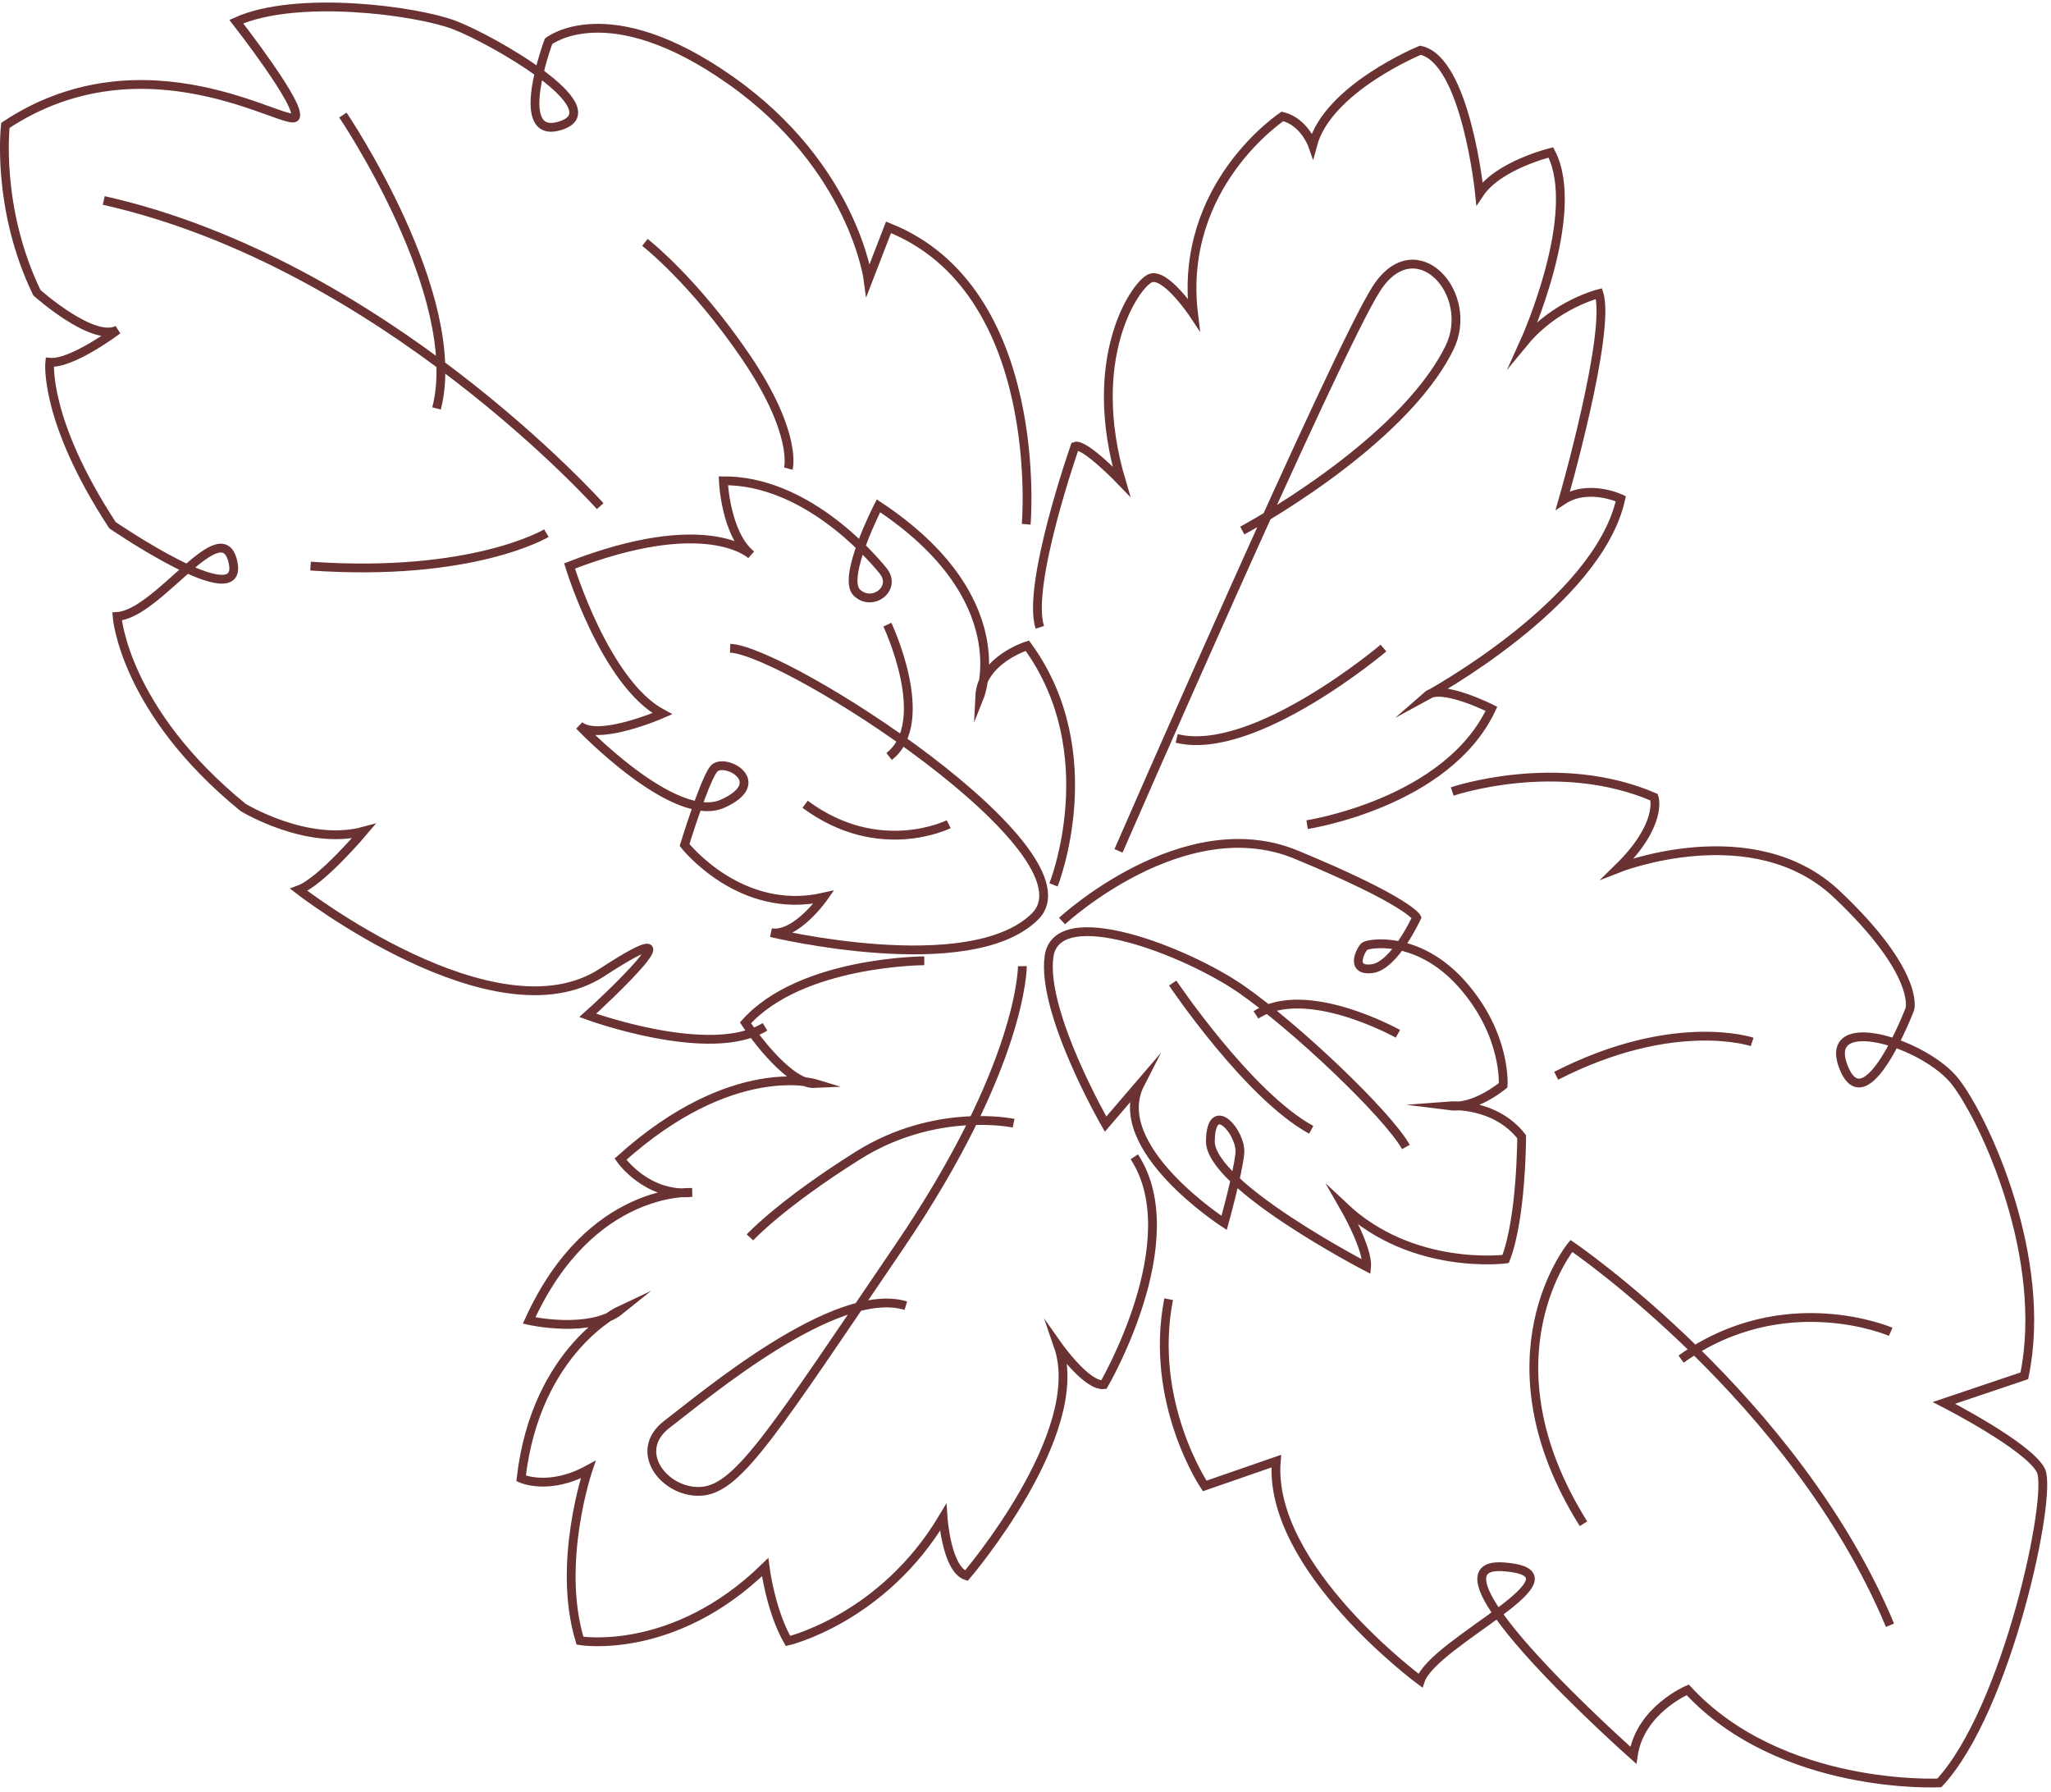
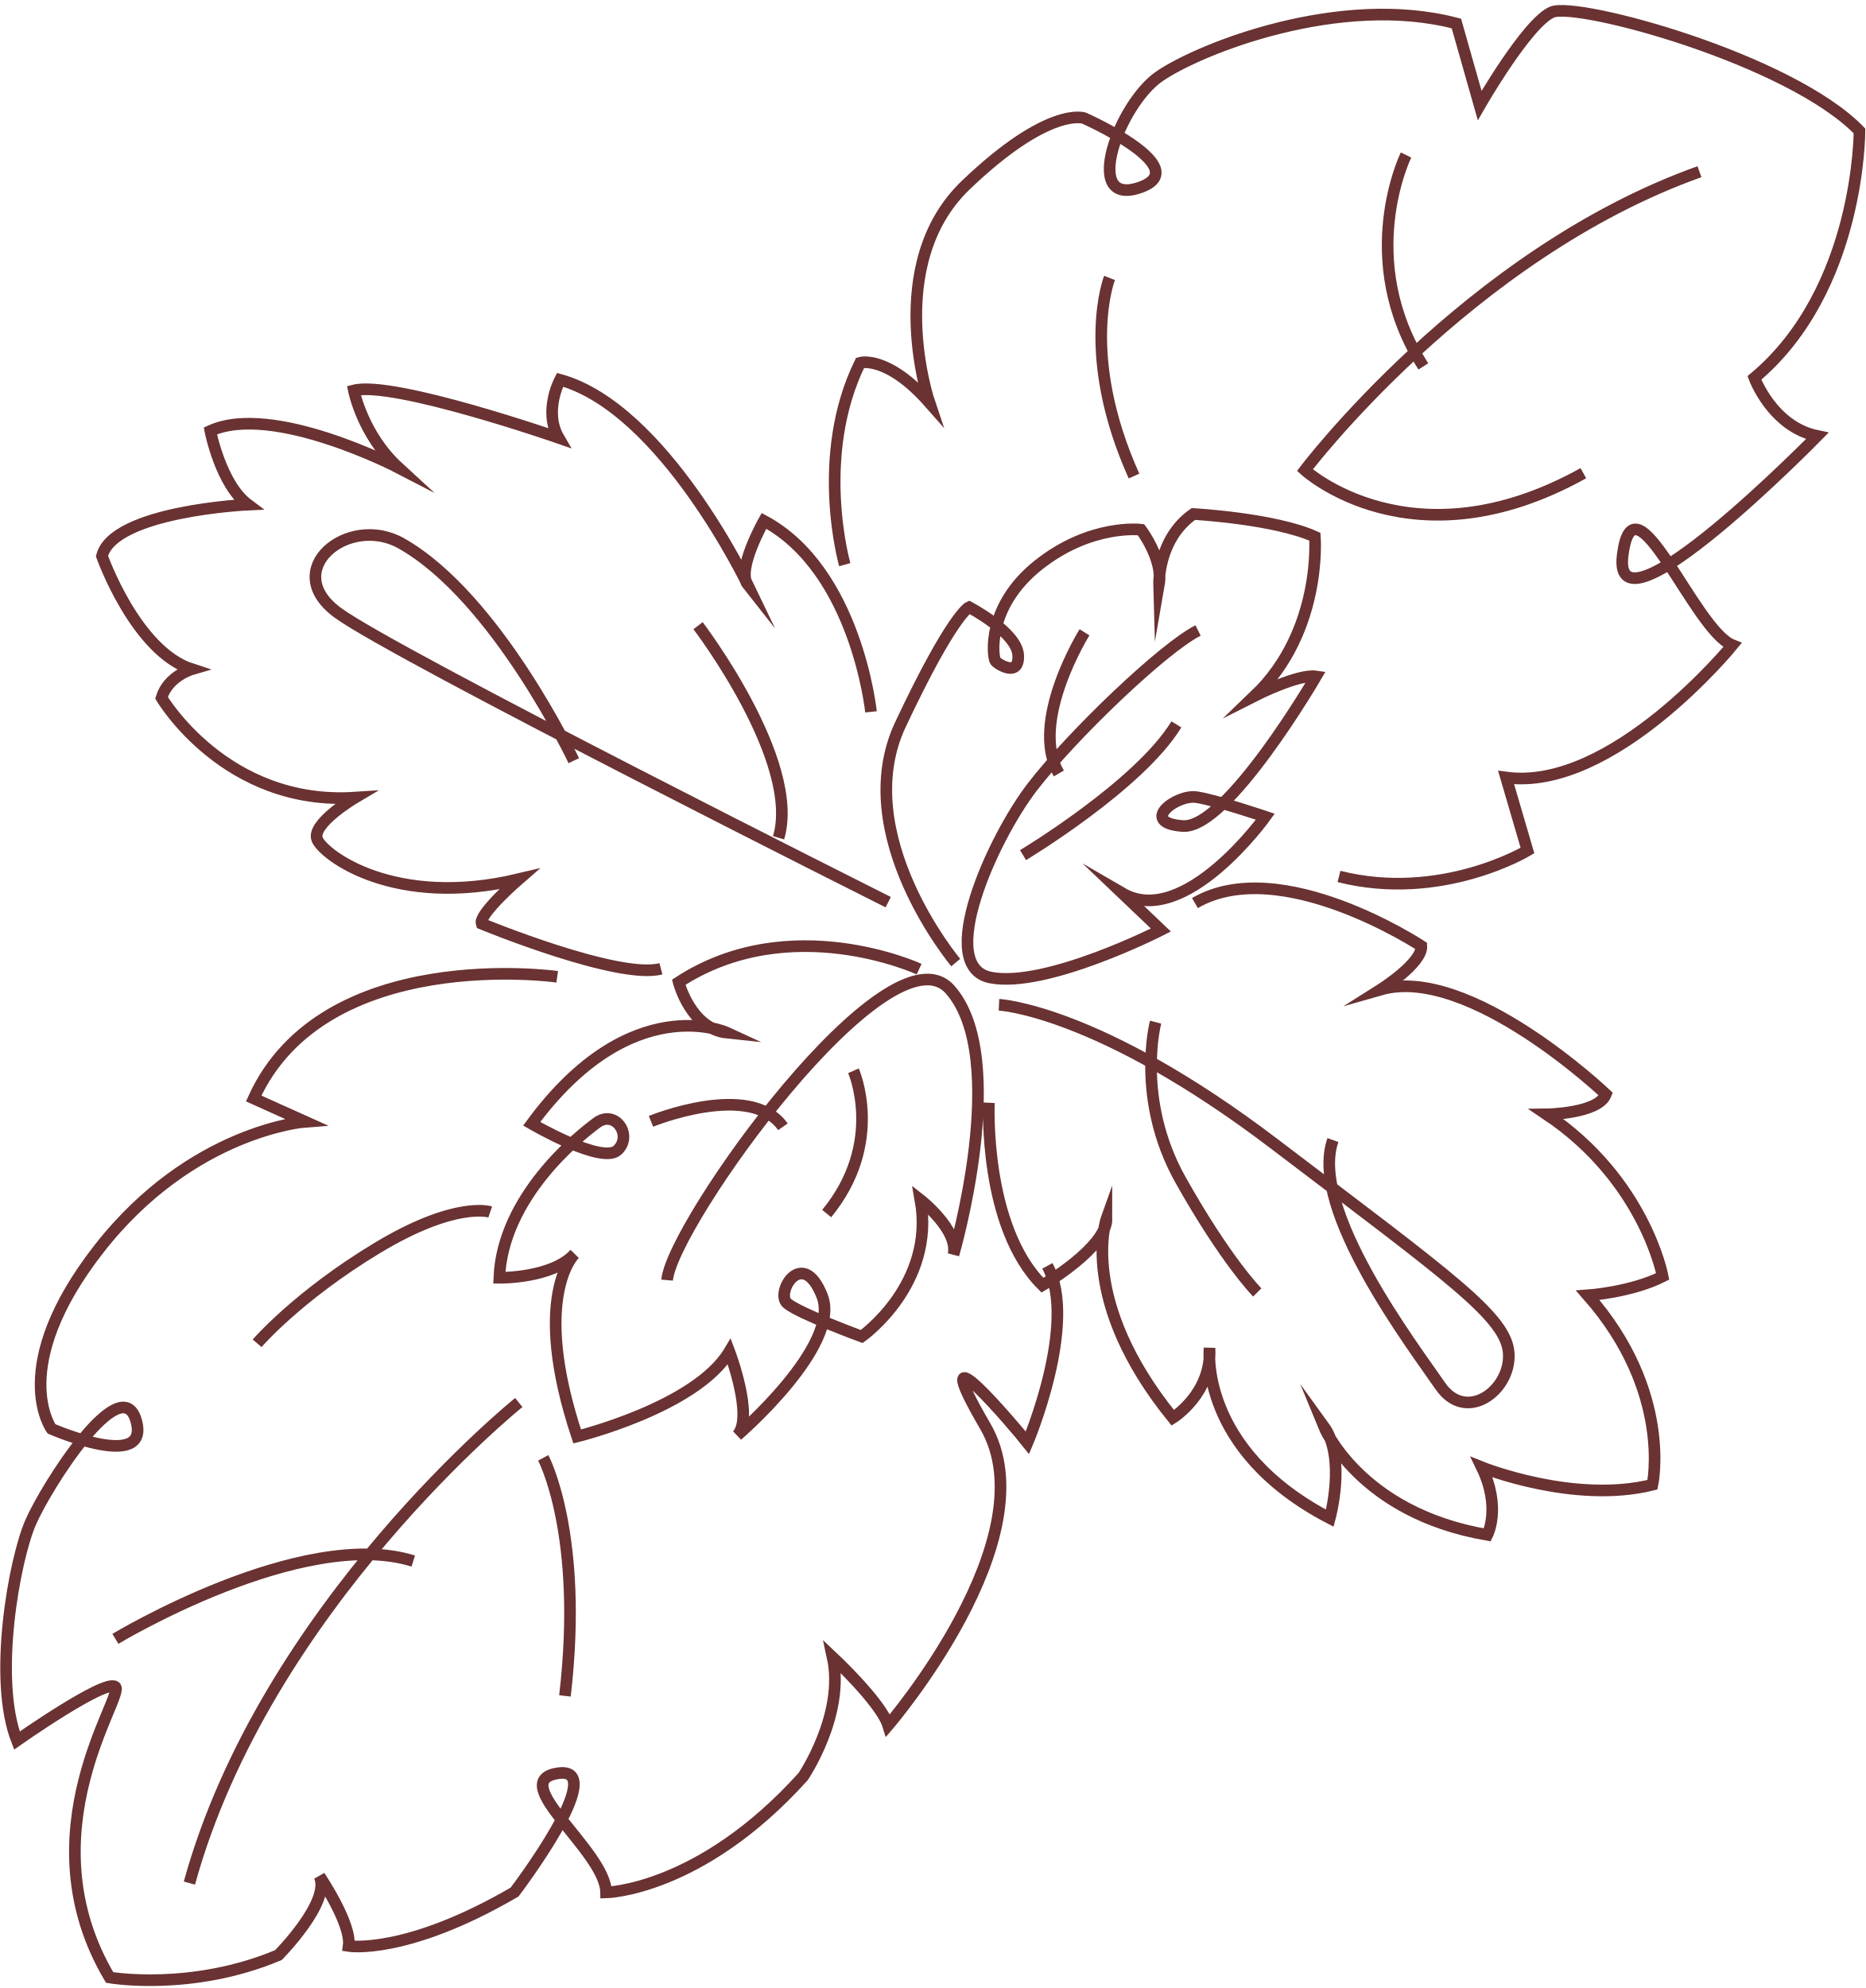
- <svg xmlns="http://www.w3.org/2000/svg" width="466" height="407" viewBox="0 0 466 407" fill="none">
-   <path d="M241.301 209.237C241.301 209.237 268.918 183.584 294.497 194.154C320.076 204.723 321.878 208.435 321.878 208.435C321.878 208.435 316.823 219.502 311.673 220.066C306.515 220.638 309.274 215.64 310.02 214.983C310.765 214.326 322.169 212.225 332.262 223.684C342.355 235.143 341.524 246.55 341.524 246.55C341.524 246.55 335.128 251.929 329.461 251.218C329.461 251.218 339.652 250.438 345.727 258.24C345.727 258.24 345.727 276.603 342.089 286.018C342.089 286.018 320.916 288.782 305.385 274.155C305.385 274.155 310.88 283.707 310.495 287.779C310.495 287.779 274.843 269.286 275.002 259.218C275.162 249.149 282.148 257.388 281.701 262.006C281.255 266.624 278.127 277.814 278.127 277.814C278.127 277.814 251.637 260.687 259.052 246.215L251.198 255.371C251.198 255.371 236.563 230.027 238.345 217.29C240.126 204.554 269.743 216.195 282.033 224.734C294.323 233.272 315.102 252.952 319.428 260.562M239.368 201.012C239.368 201.012 251.267 171.168 233.418 146.684C233.418 146.684 222.999 149.904 222.6 158.197C222.6 158.197 231.441 136.018 199.592 114.907C199.592 114.907 191.183 131.257 194.679 134.628C198.174 137.999 203.925 133.68 200.625 129.644C197.327 125.592 182.658 109.1 164.346 109.226C164.346 109.226 164.822 121.212 170.645 126.012C170.645 126.012 160.639 116.462 129.408 128.577C129.408 128.577 137.491 155.213 150.487 162.144C150.487 162.144 135.935 168.512 131.647 164.839C131.647 164.839 153.227 187.53 164.226 182.56C175.225 177.59 164.312 171.81 162.113 174.747C159.915 177.683 155.535 191.961 155.535 191.961C155.535 191.961 168.181 208.129 187.179 203.803C187.179 203.803 180.838 212.866 175.198 211.877C175.198 211.877 220.328 222.768 235.118 208.248C249.908 193.729 178.627 147.751 165.887 147.267M201.617 141.908C201.617 141.908 212.056 163.991 202.01 171.854M215.554 187.231C215.554 187.231 199.755 195.19 182.923 182.708M317.615 234.853C317.615 234.853 296.675 223.139 285.365 230.563M266.441 223.329C266.441 223.329 283.643 248.89 297.922 256.662M296.98 187.338C296.98 187.338 328.781 182.499 338.869 161.029C338.869 161.029 327.406 155.24 324.217 158.048C324.217 158.048 363.041 137.096 368.258 113.301C368.258 113.301 360.944 109.815 355.111 113.624C355.111 113.624 366.077 75.494 363.295 66.703C363.295 66.703 353.405 69.129 346.388 77.624C346.388 77.624 359.594 48.449 352.367 34.63C352.367 34.63 340.426 37.533 336.159 43.935C336.159 43.935 333.08 13.547 322.718 11.417C322.718 11.417 301.662 20.035 298.224 32.991C298.224 32.991 296.363 27.673 291.387 26.442C291.387 26.442 267.65 42.05 271.193 71.371C271.193 71.371 264.671 61.558 261.228 63.263C257.784 64.967 246.53 81.508 254.77 109.335C254.77 109.335 246.333 100.553 244.238 101.398C244.238 101.398 233.163 132.994 236.253 142.514M254.133 193.292C254.133 193.292 303.763 79.41 312.754 65.534C321.746 51.657 335.406 66.768 329.292 79.095C318.289 101.282 282.252 120.527 282.252 120.527M314.334 147.226C314.334 147.226 284.96 172.098 267.35 167.751M209.999 218.266C209.999 218.266 181.939 218.317 169.38 232.364C169.38 232.364 178.662 246.523 185.261 246.175C185.261 246.175 166.414 240.441 140.978 263.337C140.978 263.337 146.974 271.955 157.192 270.898C157.192 270.898 134.115 269.381 120.22 299.983C120.22 299.983 134.117 303.121 140.944 297.615C140.944 297.615 121.77 306.56 118.397 335.852C118.397 335.852 124.673 338.759 133.619 333.866C133.619 333.866 126.377 355.144 131.778 372.722C131.778 372.722 153.015 376.351 173.83 356.032C173.83 356.032 175.065 365.873 179.039 372.794C179.039 372.794 200.565 367.733 214.275 344.744C214.275 344.744 215.048 356.469 219.555 357.964C219.555 357.964 247.278 325.604 240.448 305.806C240.448 305.806 246.94 314.988 250.803 314.557C250.803 314.557 270.074 281.638 257.72 262.794M232.29 219.488C232.29 219.488 232.423 241.914 204.224 283.368C176.025 324.822 167.931 337.908 159.648 338.754C151.365 339.6 143.295 329.822 151.561 323.542C159.827 317.262 189.885 291.772 205.811 296.616M230.296 255.164C230.296 255.164 212.626 251.364 194.881 262.529C177.137 273.694 170.397 281.109 170.397 281.109M329.953 179.809C329.953 179.809 353.883 171.646 375.822 181.107C375.822 181.107 377.965 187.162 367.664 197.235C367.664 197.235 398.301 185.151 417.328 203.132C436.364 221.122 433.938 229.216 433.938 229.216C433.938 229.216 424 255.347 418.884 242.475C413.767 229.604 437.562 236.952 444.352 245.857C451.142 254.761 465.442 285.864 459.946 312.547L441.683 318.705C441.683 318.705 460.955 328.543 463.7 334.068C466.445 339.593 456.07 388.444 440.628 405.03C440.628 405.03 404.738 406.857 383.455 383.89C383.455 383.89 372.636 388.448 371.098 398.745C371.098 398.745 321.179 354.509 341.535 355.944C361.891 357.378 325.689 372.886 322.717 381.79C322.717 381.79 288.035 356.231 289.972 331.937L273.716 337.566C273.716 337.566 260.934 318.652 265.523 295.142M429.421 369.217C407.892 317.682 357.029 283.042 357.029 283.042C357.029 283.042 336.111 308.423 359.779 346.16M429.578 302.553C429.578 302.553 405.422 292.059 381.957 308.755M398.101 236.699C398.101 236.699 380.389 230.697 353.575 244.386M233.159 119.098C233.159 119.098 237.758 65.899 201.878 51.639L197.255 63.593C197.255 63.593 193.939 37.953 165.997 18.253C138.055 -1.446 124.632 9.391 124.632 9.391C124.632 9.391 116.031 32.404 127.562 28.473C139.093 24.542 111.761 8.904 103.159 5.656C94.549 2.401 67.388 -1.236 53.686 4.92C53.686 4.92 68.738 24.165 67.071 26.618C65.404 29.072 32.948 7.435 1.224 28.48C1.224 28.48 -0.984 47.161 8.381 66.487C8.381 66.487 21.124 77.911 26.736 74.939C26.736 74.939 16.348 82.775 11.299 82.295C11.299 82.295 9.881 95.353 25.554 119.305C25.554 119.305 55.395 139.766 52.97 127.868C50.546 115.97 35.994 139.506 26.598 140.048C26.598 140.048 28.13 161.347 55.234 183.427C55.234 183.427 69.752 192.303 82.644 188.831C82.644 188.831 72.972 200.306 67.896 202.149C67.896 202.149 112.433 236.778 136.769 220.927C161.105 205.076 136.597 227.975 133.543 230.665C133.543 230.665 161.396 240.919 173.813 233.267M136.367 114.983C136.367 114.983 87.054 59.792 23.57 45.539M77.907 26.136C77.907 26.136 105.708 67.19 99.191 92.786M124.146 121.119C124.146 121.119 107.479 131.171 70.559 128.605M146.53 55.062C146.53 55.062 157.714 63.739 169.515 81.158C181.31 98.569 179.117 106.457 179.117 106.457" stroke="#6A3232" stroke-width="2" stroke-miterlimit="10" />
+ <svg xmlns="http://www.w3.org/2000/svg" width="321" height="342" viewBox="0 0 321 342" fill="none">
+   <path d="M164.446 165.594C164.446 165.594 146.012 143.587 154.941 124.625C163.87 105.663 166.747 104.45 166.747 104.45C166.747 104.45 174.947 108.742 175.189 112.671C175.436 116.606 171.749 114.307 171.279 113.714C170.808 113.122 169.628 104.386 178.672 97.206C187.717 90.025 196.327 91.128 196.327 91.128C196.327 91.128 200.171 96.201 199.427 100.469C199.427 100.469 199.204 92.708 205.334 88.424C205.334 88.424 219.243 89.183 226.243 92.332C226.243 92.332 227.572 108.504 215.932 119.678C215.932 119.678 223.366 115.906 226.437 116.367C226.437 116.367 211.142 142.64 203.521 142.103C195.9 141.565 202.393 136.608 205.875 137.137C209.357 137.667 217.72 140.502 217.72 140.502C217.72 140.502 203.791 159.884 193.096 153.662L199.748 159.997C199.748 159.997 180.022 170.047 170.439 168.169C160.856 166.291 170.743 144.311 177.654 135.343C184.566 126.376 200.222 111.431 206.143 108.465M158.146 166.72C158.146 166.72 135.97 156.46 116.779 168.984C116.779 168.984 118.842 177.019 125.11 177.665C125.11 177.665 108.629 170.042 91.489 193.323C91.489 193.323 103.569 200.377 106.249 197.865C108.928 195.354 105.865 190.814 102.688 193.149C99.5 195.483 86.479 205.925 85.912 219.819C85.912 219.819 95.009 219.953 98.855 215.736C98.855 215.736 91.26 222.93 99.309 247.117C99.309 247.117 119.777 242.089 125.496 232.519C125.496 232.519 129.795 243.82 126.858 246.92C126.858 246.92 144.824 231.492 141.456 222.945C138.089 214.397 133.317 222.435 135.462 224.224C137.607 226.012 148.264 229.925 148.264 229.925C148.264 229.925 160.967 221.003 158.376 206.416C158.376 206.416 165.012 211.6 164.059 215.836C164.059 215.836 173.938 182.06 163.474 170.242C153.01 158.424 115.609 210.582 114.783 220.224M112.014 192.904C112.014 192.904 129.118 185.901 134.711 193.846M146.848 184.21C146.848 184.21 152.306 196.522 142.244 208.771M186.604 108.776C186.604 108.776 176.975 124.173 182.19 133.058M176.027 147.111C176.027 147.111 196.01 135.122 202.413 124.615M149.868 122.46C149.868 122.46 147.351 98.141 131.452 89.602C131.452 89.602 126.653 98.056 128.665 100.591C128.665 100.591 114.196 70.279 96.361 65.338C96.361 65.338 93.456 70.74 96.13 75.322C96.13 75.322 67.645 65.427 60.885 67.173C60.885 67.173 62.366 74.775 68.547 80.448C68.547 80.448 46.925 69.224 36.196 74.133C36.196 74.133 37.965 83.31 42.659 86.811C42.659 86.811 19.531 87.888 17.543 95.659C17.543 95.659 23.311 111.985 33.001 115.129C33.001 115.129 28.905 116.32 27.793 120.043C27.793 120.043 38.758 138.692 61.096 137.218C61.096 137.218 53.428 141.758 54.594 144.44C55.761 147.122 67.884 156.342 89.26 151.245C89.26 151.245 82.303 157.28 82.867 158.904C82.867 158.904 106.4 168.61 113.723 166.661M152.831 155.202C152.831 155.202 68.362 112.849 58.175 105.455C47.989 98.062 59.927 88.327 69.044 93.474C85.453 102.737 98.729 130.865 98.729 130.865M120.111 107.639C120.111 107.639 137.89 130.946 133.962 144.121M170.155 189.708C170.155 189.708 169.18 210.991 179.367 221.097C179.367 221.097 190.428 214.643 190.402 209.624C190.402 209.624 185.378 223.681 201.803 243.919C201.803 243.919 208.547 239.729 208.115 231.935C208.115 231.935 206.134 249.374 228.812 261.179C228.812 261.179 231.69 250.769 227.766 245.364C227.766 245.364 233.85 260.275 255.916 264.046C255.916 264.046 258.344 259.406 254.961 252.419C254.961 252.419 270.817 258.792 284.326 255.423C284.326 255.423 287.842 239.467 273.202 222.84C273.202 222.84 280.701 222.311 286.087 219.583C286.087 219.583 283.031 203.048 266.112 191.699C266.112 191.699 275.021 191.598 276.316 188.242C276.316 188.242 252.805 165.877 237.563 170.237C237.563 170.237 244.752 165.694 244.565 162.746C244.565 162.746 220.326 146.768 205.606 155.358M171.886 172.852C171.886 172.852 188.877 173.679 219.259 196.782C249.641 219.884 259.261 226.564 259.603 232.881C259.944 239.197 252.247 244.913 247.788 238.384C243.33 231.855 225.107 208.004 229.351 196.126M198.837 175.841C198.837 175.841 195.321 189.085 203.137 203.005C210.954 216.924 216.327 222.343 216.327 222.343M145.356 97.141C145.356 97.141 140.036 78.654 147.995 62.407C147.995 62.407 152.658 61.032 159.916 69.261C159.916 69.261 151.869 45.526 166.176 31.84C180.49 18.147 186.533 20.322 186.533 20.322C186.533 20.322 205.968 28.941 196.033 32.288C186.099 35.636 192.524 17.894 199.514 13.113C206.504 8.331 230.58 -1.227 250.593 4.046L254.597 18.152C254.597 18.152 262.745 3.942 267.029 2.089C271.313 0.236 307.942 10.127 319.948 22.524C319.948 22.524 320.036 49.819 301.871 65.01C301.871 65.01 304.933 73.404 312.677 74.996C312.677 74.996 277.368 111.025 279.189 95.646C281.011 80.267 291.451 108.365 298.087 110.988C298.087 110.988 277.476 136.233 259.144 133.759L262.821 146.32C262.821 146.32 248.033 155.232 230.39 150.778M292.416 29.541C252.603 43.737 224.528 80.879 224.528 80.879C224.528 80.879 242.998 97.794 272.437 81.405M241.926 26.664C241.926 26.664 233.105 44.55 244.905 63.036M190.908 47.811C190.908 47.811 185.722 60.996 195.123 81.899M95.875 168.039C95.875 168.039 55.745 162.349 43.647 188.971L52.536 192.972C52.536 192.972 32.995 194.425 17.064 214.802C1.133 235.178 8.858 245.807 8.858 245.807C8.858 245.807 25.979 253.283 23.418 244.374C20.856 235.466 8.024 255.548 5.254 261.938C2.477 268.333 -1.259 288.782 2.91 299.428C2.91 299.428 18.03 288.809 19.829 290.175C21.627 291.541 4.066 315.26 18.862 340.191C18.862 340.191 32.932 342.639 47.909 336.336C47.909 336.336 57.023 327.145 54.974 322.765C54.974 322.765 60.534 330.968 59.988 334.777C59.988 334.777 69.829 336.393 88.537 325.498C88.537 325.498 105.113 303.713 96.013 305.059C86.913 306.406 104.216 318.416 104.287 325.564C104.287 325.564 120.475 325.284 138.179 305.641C138.179 305.641 145.426 294.999 143.261 285.077C143.261 285.077 151.604 292.887 152.817 296.813C152.817 296.813 180.655 264.469 169.527 245.356C158.399 226.244 174.86 245.778 176.787 248.206C176.787 248.206 185.559 227.506 180.211 217.772M89.263 241.277C89.263 241.277 45.678 276.392 32.59 323.949M19.855 281.937C19.855 281.937 51.955 262.551 71.108 268.553M93.47 250.799C93.47 250.799 100.482 263.856 97.206 291.75M44.242 231.089C44.242 231.089 51.218 222.966 64.839 214.737C78.453 206.512 84.348 208.501 84.348 208.501" stroke="#6A3232" stroke-width="2" stroke-miterlimit="10" />
</svg>
